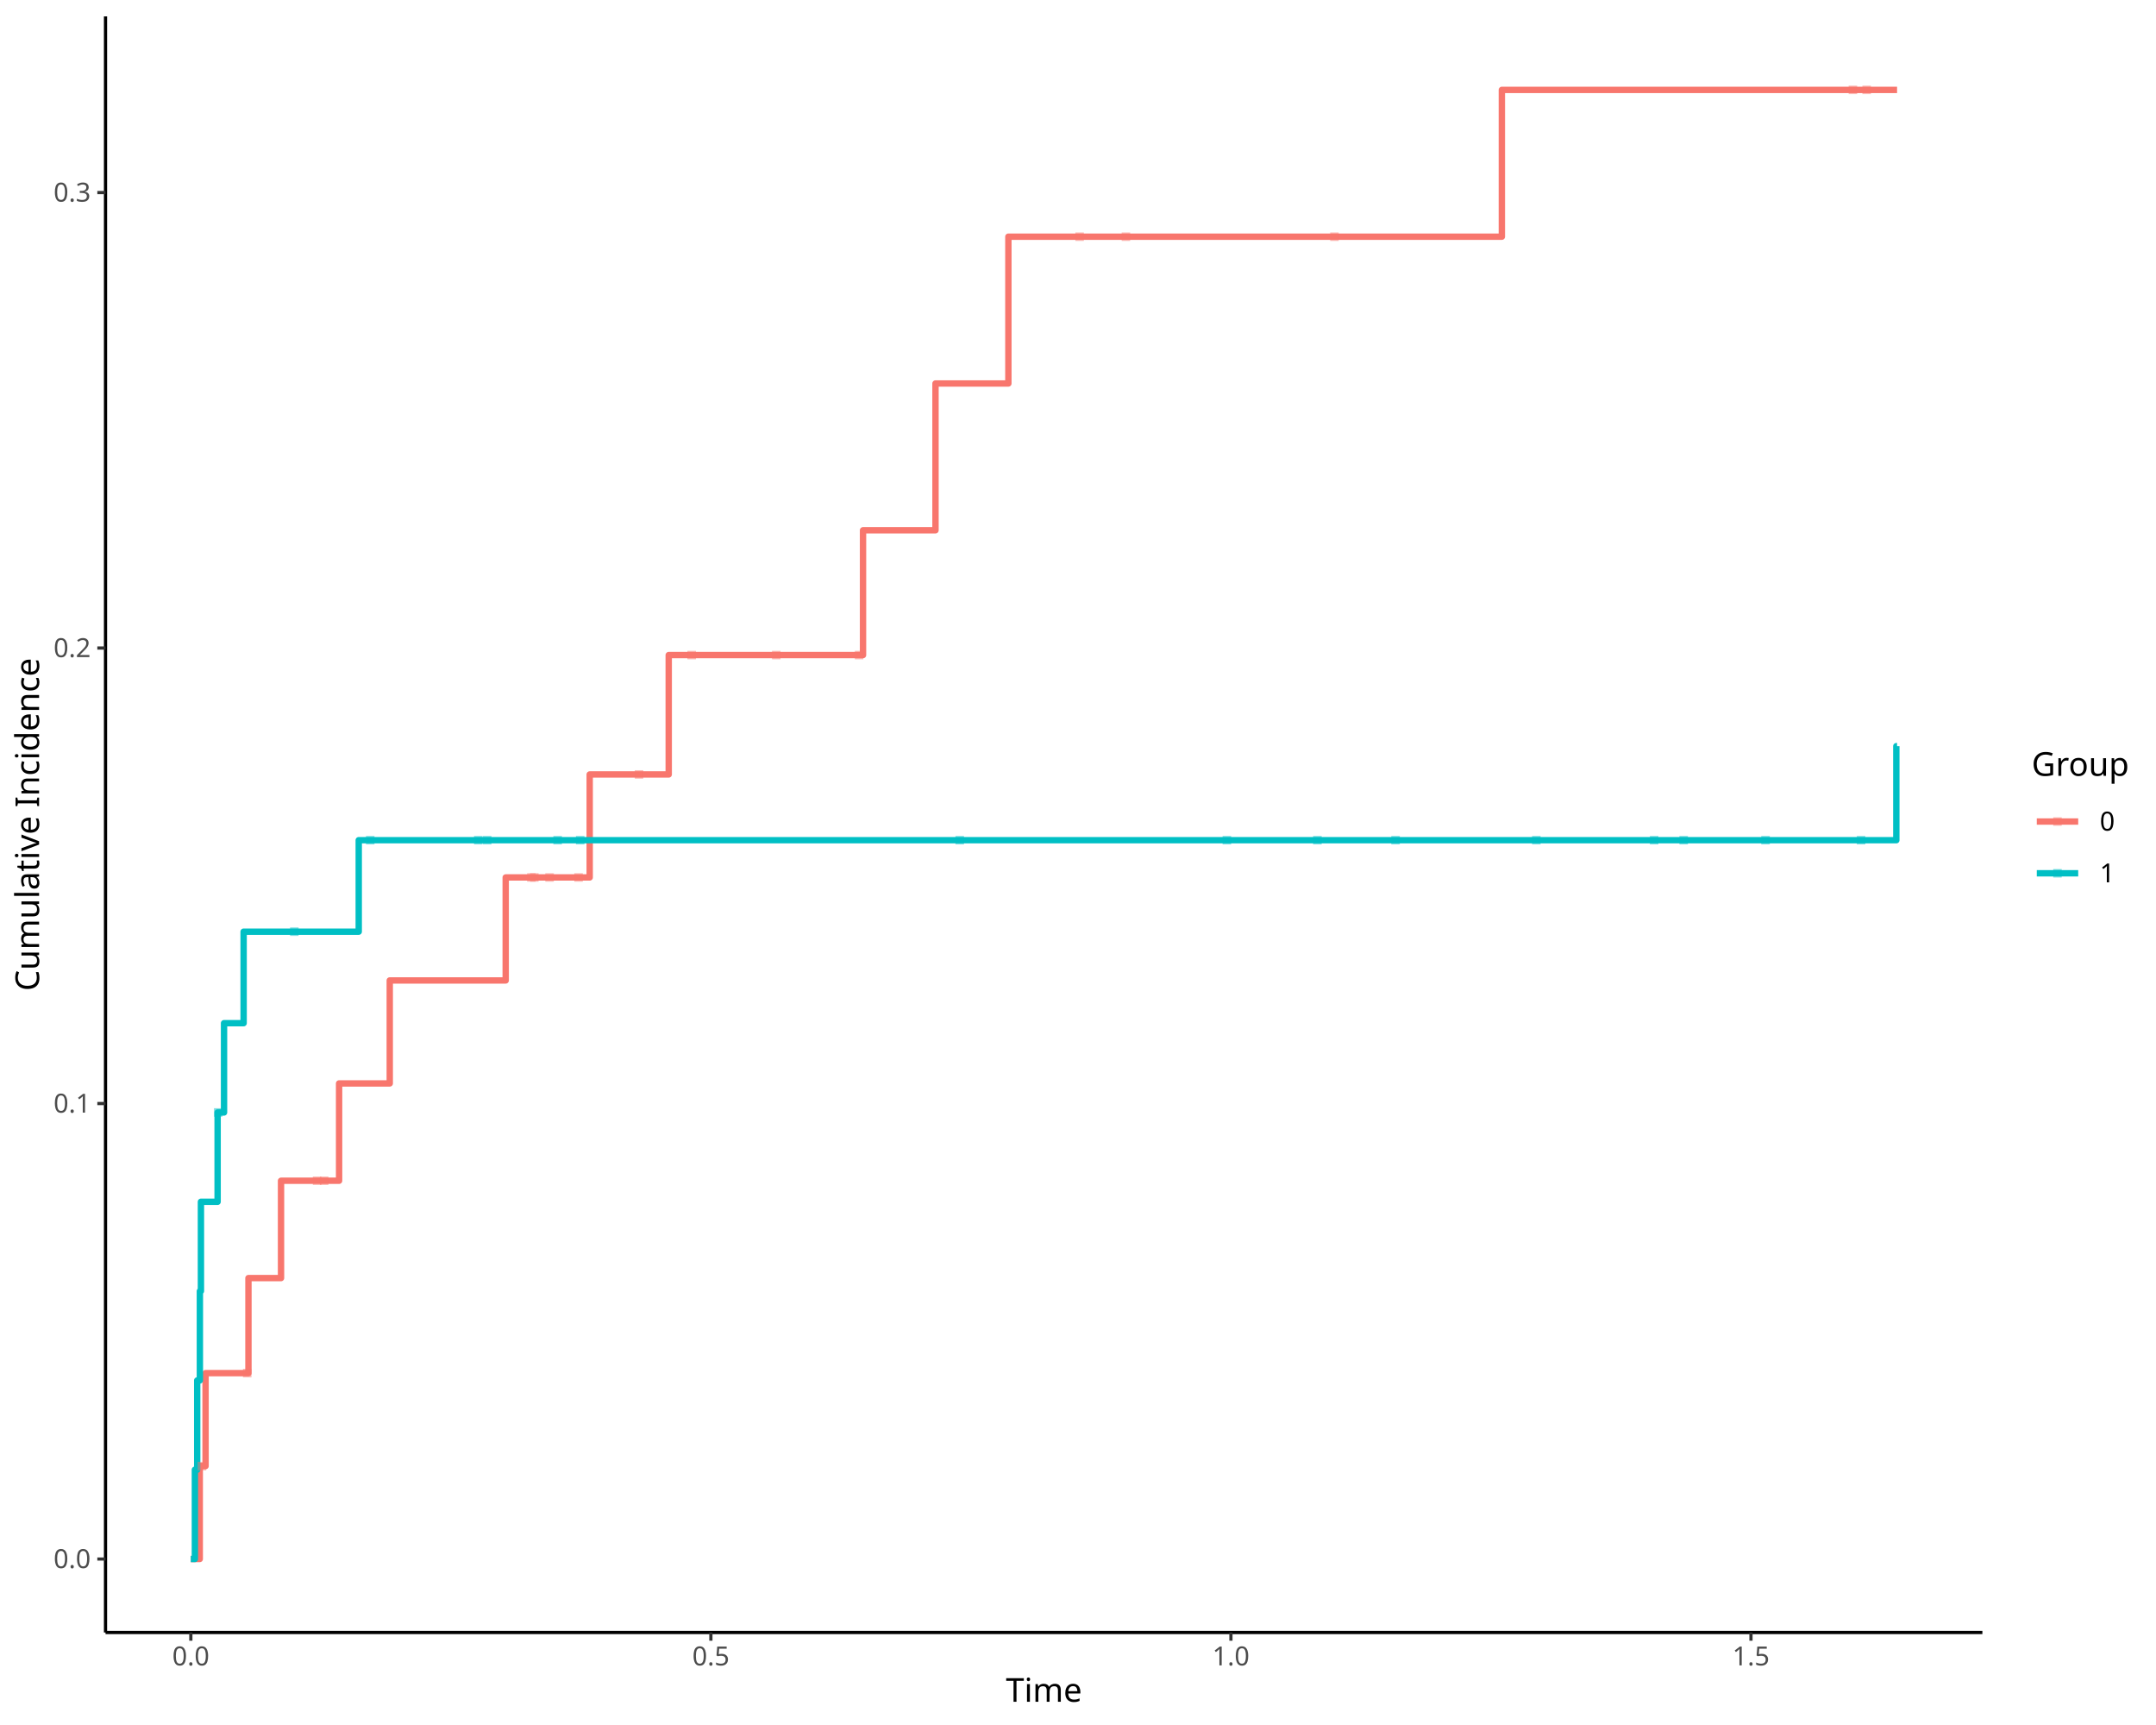
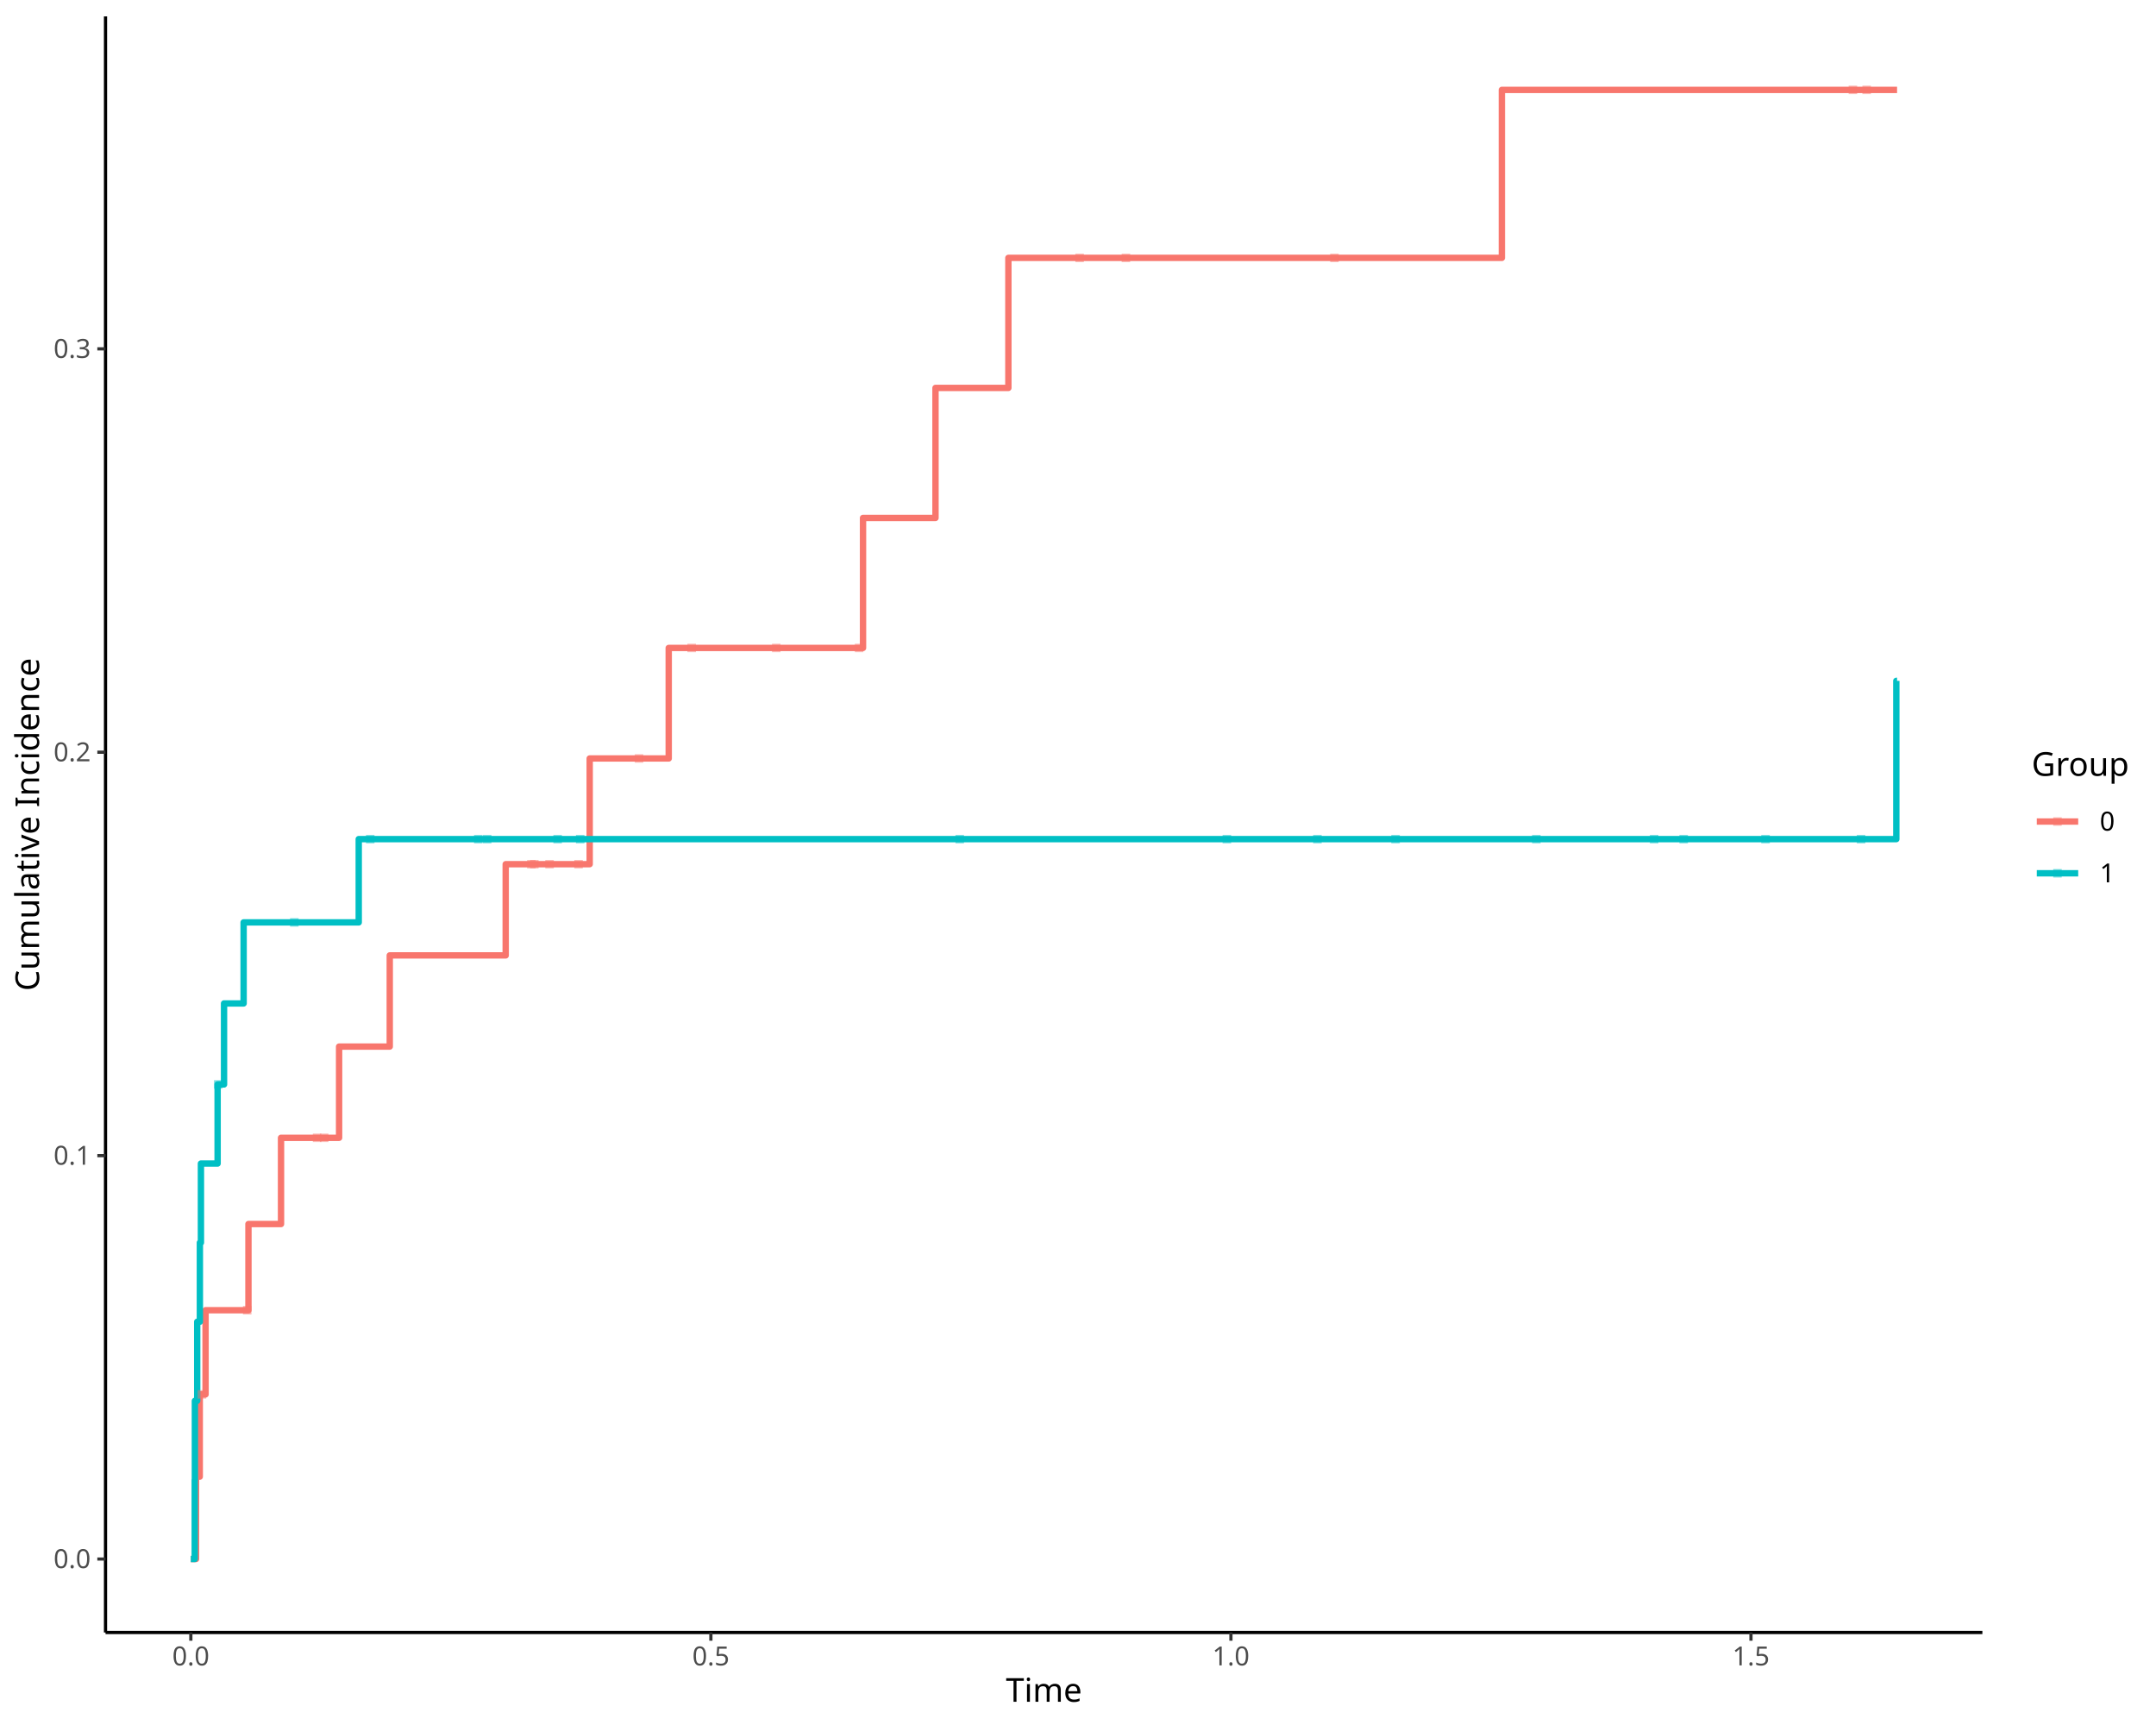
<svg xmlns="http://www.w3.org/2000/svg" class="svglite" data-engine-version="2.0" width="720.00pt" height="576.00pt" viewBox="0 0 720.00 576.00">
  <defs>
    <style type="text/css">
    .svglite line, .svglite polyline, .svglite polygon, .svglite path, .svglite rect, .svglite circle {
      fill: none;
      stroke: #000000;
      stroke-linecap: round;
      stroke-linejoin: round;
      stroke-miterlimit: 10.00;
    }
  </style>
  </defs>
  <rect width="100%" height="100%" style="stroke: none; fill: #FFFFFF;" />
  <defs>
    <clipPath id="cpMC4wMHw3MjAuMDB8MC4wMHw1NzYuMDA=">
      <rect x="0.00" y="0.00" width="720.00" height="576.00" />
    </clipPath>
  </defs>
  <g clip-path="url(#cpMC4wMHw3MjAuMDB8MC4wMHw1NzYuMDA=)">
    <rect x="0.00" y="0.00" width="720.00" height="576.00" style="stroke-width: 1.07; stroke: #FFFFFF; fill: #FFFFFF;" />
  </g>
  <defs>
    <clipPath id="cpMzUuMjR8NjYyLjAyfDUuNDh8NTQ1LjEx">
      <rect x="35.24" y="5.48" width="626.79" height="539.63" />
    </clipPath>
  </defs>
  <g clip-path="url(#cpMzUuMjR8NjYyLjAyfDUuNDh8NTQ1LjEx)">
    <rect x="35.24" y="5.48" width="626.79" height="539.63" style="stroke-width: 1.07; stroke: none; fill: #FFFFFF;" />
-     <polyline points="63.73,520.58 64.43,520.58 64.43,520.58 65.03,520.58 65.03,520.58 65.08,520.58 65.08,520.58 65.47,520.58 65.47,520.58 65.71,520.58 65.71,520.58 65.86,520.58 65.86,520.58 66.71,520.58 66.71,489.54 66.75,489.54 66.75,489.54 67.10,489.54 67.10,489.54 68.19,489.54 68.19,489.54 68.65,489.54 68.65,458.50 69.13,458.50 69.13,458.50 69.61,458.50 69.61,458.50 70.34,458.50 70.34,458.50 72.67,458.50 72.67,458.50 74.82,458.50 74.82,458.50 74.87,458.50 74.87,458.50 81.36,458.50 81.36,458.50 82.97,458.50 82.97,426.77 86.01,426.77 86.01,426.77 89.20,426.77 89.20,426.77 90.61,426.77 90.61,426.77 93.85,426.77 93.85,394.27 108.14,394.27 108.14,394.27 113.24,394.27 113.24,361.77 119.80,361.77 119.80,361.77 121.50,361.77 121.50,361.77 122.18,361.77 122.18,361.77 128.51,361.77 128.51,361.77 130.16,361.77 130.16,327.38 134.86,327.38 134.86,327.38 149.02,327.38 149.02,327.38 168.88,327.38 168.88,292.99 179.98,292.99 179.98,292.99 187.96,292.99 187.96,292.99 196.93,292.99 196.93,258.60 223.32,258.60 223.32,218.74 225.53,218.74 225.53,218.74 280.43,218.74 280.43,218.74 288.21,218.74 288.21,177.07 312.41,177.07 312.41,128.05 336.75,128.05 336.75,79.03 361.43,79.03 361.43,79.03 389.79,79.03 389.79,79.03 494.42,79.03 494.42,79.03 501.55,79.03 501.55,30.01 633.28,30.01 633.28,30.01 633.53,30.01 633.53,30.01 " style="stroke-width: 2.13; stroke: #F8766D; stroke-linecap: butt;" />
-     <polyline points="63.73,520.58 64.43,520.58 64.43,520.58 65.03,520.58 65.03,520.58 65.08,520.58 65.08,490.76 65.47,490.76 65.47,490.76 65.71,490.76 65.71,490.76 65.86,490.76 65.86,460.94 66.71,460.94 66.71,460.94 66.75,460.94 66.75,431.12 67.10,431.12 67.10,401.29 68.19,401.29 68.19,401.29 68.65,401.29 68.65,401.29 69.13,401.29 69.13,401.29 69.61,401.29 69.61,401.29 70.34,401.29 70.34,401.29 72.67,401.29 72.67,371.47 74.82,371.47 74.82,341.65 74.87,341.65 74.87,341.65 81.36,341.65 81.36,311.10 82.97,311.10 82.97,311.10 86.01,311.10 86.01,311.10 89.20,311.10 89.20,311.10 90.61,311.10 90.61,311.10 93.85,311.10 93.85,311.10 108.14,311.10 108.14,311.10 113.24,311.10 113.24,311.10 119.80,311.10 119.80,280.55 121.50,280.55 121.50,280.55 122.18,280.55 122.18,280.55 128.51,280.55 128.51,280.55 130.16,280.55 130.16,280.55 134.86,280.55 134.86,280.55 149.02,280.55 149.02,280.55 168.88,280.55 168.88,280.55 179.98,280.55 179.98,280.55 187.96,280.55 187.96,280.55 196.93,280.55 196.93,280.55 223.32,280.55 223.32,280.55 225.53,280.55 225.53,280.55 280.43,280.55 280.43,280.55 288.21,280.55 288.21,280.55 312.41,280.55 312.41,280.55 336.75,280.55 336.75,280.55 361.43,280.55 361.43,280.55 389.79,280.55 389.79,280.55 494.42,280.55 494.42,280.55 501.55,280.55 501.55,280.55 633.28,280.55 633.28,249.15 633.53,249.15 633.53,249.15 " style="stroke-width: 2.13; stroke: #00BFC4; stroke-linecap: butt;" />
-     <polygon points="66.03,490.97 68.87,490.97 68.87,488.12 66.03,488.12 " style="stroke-width: 0.71; stroke: none; fill: #F8766D; fill-opacity: 0.50;" />
-     <polygon points="81.14,459.92 83.98,459.92 83.98,457.08 81.14,457.08 " style="stroke-width: 0.71; stroke: none; fill: #F8766D; fill-opacity: 0.50;" />
-     <polygon points="104.48,395.69 107.32,395.69 107.32,392.85 104.48,392.85 " style="stroke-width: 0.71; stroke: none; fill: #F8766D; fill-opacity: 0.50;" />
-     <polygon points="106.84,395.69 109.68,395.69 109.68,392.85 106.84,392.85 " style="stroke-width: 0.71; stroke: none; fill: #F8766D; fill-opacity: 0.50;" />
-     <polygon points="176.03,294.41 178.87,294.41 178.87,291.57 176.03,291.57 " style="stroke-width: 0.71; stroke: none; fill: #F8766D; fill-opacity: 0.50;" />
-     <polygon points="177.02,294.41 179.86,294.41 179.86,291.57 177.02,291.57 " style="stroke-width: 0.71; stroke: none; fill: #F8766D; fill-opacity: 0.50;" />
-     <polygon points="182.10,294.41 184.94,294.41 184.94,291.57 182.10,291.57 " style="stroke-width: 0.71; stroke: none; fill: #F8766D; fill-opacity: 0.50;" />
-     <polygon points="191.79,294.41 194.63,294.41 194.63,291.57 191.79,291.57 " style="stroke-width: 0.71; stroke: none; fill: #F8766D; fill-opacity: 0.50;" />
-     <polygon points="211.98,260.02 214.82,260.02 214.82,257.18 211.98,257.18 " style="stroke-width: 0.71; stroke: none; fill: #F8766D; fill-opacity: 0.50;" />
-     <polygon points="229.56,220.16 232.41,220.16 232.41,217.32 229.56,217.32 " style="stroke-width: 0.71; stroke: none; fill: #F8766D; fill-opacity: 0.50;" />
-     <polygon points="257.81,220.16 260.65,220.16 260.65,217.32 257.81,217.32 " style="stroke-width: 0.71; stroke: none; fill: #F8766D; fill-opacity: 0.50;" />
-     <polygon points="285.47,220.16 288.31,220.16 288.31,217.32 285.47,217.32 " style="stroke-width: 0.71; stroke: none; fill: #F8766D; fill-opacity: 0.50;" />
-     <polygon points="359.12,80.45 361.96,80.45 361.96,77.61 359.12,77.61 " style="stroke-width: 0.71; stroke: none; fill: #F8766D; fill-opacity: 0.50;" />
-     <polygon points="374.58,80.45 377.42,80.45 377.42,77.61 374.58,77.61 " style="stroke-width: 0.71; stroke: none; fill: #F8766D; fill-opacity: 0.50;" />
-     <polygon points="444.22,80.45 447.06,80.45 447.06,77.61 444.22,77.61 " style="stroke-width: 0.71; stroke: none; fill: #F8766D; fill-opacity: 0.50;" />
+     <polyline points="63.73,520.58 64.43,520.58 64.43,520.58 65.03,520.58 65.03,520.58 65.08,520.58 65.08,520.58 65.47,520.58 65.47,493.09 65.71,493.09 65.71,493.09 65.86,493.09 65.86,493.09 66.71,493.09 66.71,465.60 66.75,465.60 66.75,465.60 67.10,465.60 67.10,465.60 68.19,465.60 68.19,465.60 68.65,465.60 68.65,437.50 69.13,437.50 69.13,437.50 69.61,437.50 69.61,437.50 70.34,437.50 70.34,437.50 72.67,437.50 72.67,437.50 74.82,437.50 74.82,437.50 74.87,437.50 74.87,437.50 81.36,437.50 81.36,437.50 82.97,437.50 82.97,408.72 86.01,408.72 86.01,408.72 89.20,408.72 89.20,408.72 90.61,408.72 90.61,408.72 93.85,408.72 93.85,379.93 108.14,379.93 108.14,379.93 113.24,379.93 113.24,349.47 119.80,349.47 119.80,349.47 121.50,349.47 121.50,349.47 122.18,349.47 122.18,349.47 128.51,349.47 128.51,349.47 130.16,349.47 130.16,319.02 134.86,319.02 134.86,319.02 149.02,319.02 149.02,319.02 168.88,319.02 168.88,288.56 179.98,288.56 179.98,288.56 187.96,288.56 187.96,288.56 196.93,288.56 196.93,253.26 223.32,253.26 223.32,216.36 225.53,216.36 225.53,216.36 280.43,216.36 280.43,216.36 288.21,216.36 288.21,172.94 312.41,172.94 312.41,129.53 336.75,129.53 336.75,86.11 361.43,86.11 361.43,86.11 389.79,86.11 389.79,86.11 494.42,86.11 494.42,86.11 501.55,86.11 501.55,30.01 633.28,30.01 633.28,30.01 633.53,30.01 633.53,30.01 " style="stroke-width: 2.13; stroke: #F8766D; stroke-linecap: butt;" />
+     <polyline points="63.73,520.58 64.43,520.58 64.43,520.58 65.03,520.58 65.03,494.17 65.08,494.17 65.08,467.76 65.47,467.76 65.47,467.76 65.71,467.76 65.71,467.76 65.86,467.76 65.86,441.35 66.71,441.35 66.71,441.35 66.75,441.35 66.75,414.94 67.10,414.94 67.10,388.52 68.19,388.52 68.19,388.52 68.65,388.52 68.65,388.52 69.13,388.52 69.13,388.52 69.61,388.52 69.61,388.52 70.34,388.52 70.34,388.52 72.67,388.52 72.67,362.11 74.82,362.11 74.82,335.06 74.87,335.06 74.87,335.06 81.36,335.06 81.36,308.00 82.97,308.00 82.97,308.00 86.01,308.00 86.01,308.00 89.20,308.00 89.20,308.00 90.61,308.00 90.61,308.00 93.85,308.00 93.85,308.00 108.14,308.00 108.14,308.00 113.24,308.00 113.24,308.00 119.80,308.00 119.80,280.19 121.50,280.19 121.50,280.19 122.18,280.19 122.18,280.19 128.51,280.19 128.51,280.19 130.16,280.19 130.16,280.19 134.86,280.19 134.86,280.19 149.02,280.19 149.02,280.19 168.88,280.19 168.88,280.19 179.98,280.19 179.98,280.19 187.96,280.19 187.96,280.19 196.93,280.19 196.93,280.19 223.32,280.19 223.32,280.19 225.53,280.19 225.53,280.19 280.43,280.19 280.43,280.19 288.21,280.19 288.21,280.19 312.41,280.19 312.41,280.19 336.75,280.19 336.75,280.19 361.43,280.19 361.43,280.19 389.79,280.19 389.79,280.19 494.42,280.19 494.42,280.19 501.55,280.19 501.55,280.19 633.28,280.19 633.28,227.34 633.53,227.34 633.53,227.34 " style="stroke-width: 2.13; stroke: #00BFC4; stroke-linecap: butt;" />
+     <polygon points="66.03,467.02 68.87,467.02 68.87,464.18 66.03,464.18 " style="stroke-width: 0.71; stroke: none; fill: #F8766D; fill-opacity: 0.50;" />
+     <polygon points="81.14,438.92 83.98,438.92 83.98,436.08 81.14,436.08 " style="stroke-width: 0.71; stroke: none; fill: #F8766D; fill-opacity: 0.50;" />
+     <polygon points="104.48,381.35 107.32,381.35 107.32,378.51 104.48,378.51 " style="stroke-width: 0.71; stroke: none; fill: #F8766D; fill-opacity: 0.50;" />
+     <polygon points="106.84,381.35 109.68,381.35 109.68,378.51 106.84,378.51 " style="stroke-width: 0.71; stroke: none; fill: #F8766D; fill-opacity: 0.50;" />
+     <polygon points="176.03,289.98 178.87,289.98 178.87,287.14 176.03,287.14 " style="stroke-width: 0.71; stroke: none; fill: #F8766D; fill-opacity: 0.50;" />
+     <polygon points="177.02,289.98 179.86,289.98 179.86,287.14 177.02,287.14 " style="stroke-width: 0.71; stroke: none; fill: #F8766D; fill-opacity: 0.50;" />
+     <polygon points="182.10,289.98 184.94,289.98 184.94,287.14 182.10,287.14 " style="stroke-width: 0.71; stroke: none; fill: #F8766D; fill-opacity: 0.50;" />
+     <polygon points="191.79,289.98 194.63,289.98 194.63,287.14 191.79,287.14 " style="stroke-width: 0.71; stroke: none; fill: #F8766D; fill-opacity: 0.50;" />
+     <polygon points="211.98,254.68 214.82,254.68 214.82,251.84 211.98,251.84 " style="stroke-width: 0.71; stroke: none; fill: #F8766D; fill-opacity: 0.50;" />
+     <polygon points="229.56,217.78 232.41,217.78 232.41,214.94 229.56,214.94 " style="stroke-width: 0.71; stroke: none; fill: #F8766D; fill-opacity: 0.50;" />
+     <polygon points="257.81,217.78 260.65,217.78 260.65,214.94 257.81,214.94 " style="stroke-width: 0.71; stroke: none; fill: #F8766D; fill-opacity: 0.50;" />
+     <polygon points="285.47,217.78 288.31,217.78 288.31,214.94 285.47,214.94 " style="stroke-width: 0.71; stroke: none; fill: #F8766D; fill-opacity: 0.50;" />
+     <polygon points="359.12,87.54 361.96,87.54 361.96,84.69 359.12,84.69 " style="stroke-width: 0.71; stroke: none; fill: #F8766D; fill-opacity: 0.50;" />
+     <polygon points="374.58,87.54 377.42,87.54 377.42,84.69 374.58,84.69 " style="stroke-width: 0.71; stroke: none; fill: #F8766D; fill-opacity: 0.50;" />
+     <polygon points="444.22,87.54 447.06,87.54 447.06,84.69 444.22,84.69 " style="stroke-width: 0.71; stroke: none; fill: #F8766D; fill-opacity: 0.50;" />
    <polygon points="617.36,31.43 620.20,31.43 620.20,28.59 617.36,28.59 " style="stroke-width: 0.71; stroke: none; fill: #F8766D; fill-opacity: 0.50;" />
    <polygon points="621.95,31.43 624.79,31.43 624.79,28.59 621.95,28.59 " style="stroke-width: 0.71; stroke: none; fill: #F8766D; fill-opacity: 0.50;" />
-     <polygon points="71.46,372.89 74.30,372.89 74.30,370.05 71.46,370.05 " style="stroke-width: 0.71; stroke: none; fill: #00BFC4; fill-opacity: 0.50;" />
-     <polygon points="96.87,312.52 99.72,312.52 99.72,309.68 96.87,309.68 " style="stroke-width: 0.71; stroke: none; fill: #00BFC4; fill-opacity: 0.50;" />
-     <polygon points="122.22,281.97 125.06,281.97 125.06,279.13 122.22,279.13 " style="stroke-width: 0.71; stroke: none; fill: #00BFC4; fill-opacity: 0.50;" />
-     <polygon points="158.31,281.97 161.15,281.97 161.15,279.13 158.31,279.13 " style="stroke-width: 0.71; stroke: none; fill: #00BFC4; fill-opacity: 0.50;" />
-     <polygon points="161.28,281.97 164.12,281.97 164.12,279.13 161.28,279.13 " style="stroke-width: 0.71; stroke: none; fill: #00BFC4; fill-opacity: 0.50;" />
-     <polygon points="184.80,281.97 187.65,281.97 187.65,279.13 184.80,279.13 " style="stroke-width: 0.71; stroke: none; fill: #00BFC4; fill-opacity: 0.50;" />
-     <polygon points="192.34,281.97 195.18,281.97 195.18,279.13 192.34,279.13 " style="stroke-width: 0.71; stroke: none; fill: #00BFC4; fill-opacity: 0.50;" />
-     <polygon points="319.08,281.97 321.92,281.97 321.92,279.13 319.08,279.13 " style="stroke-width: 0.71; stroke: none; fill: #00BFC4; fill-opacity: 0.50;" />
-     <polygon points="408.29,281.97 411.14,281.97 411.14,279.13 408.29,279.13 " style="stroke-width: 0.71; stroke: none; fill: #00BFC4; fill-opacity: 0.50;" />
-     <polygon points="438.52,281.97 441.37,281.97 441.37,279.13 438.52,279.13 " style="stroke-width: 0.71; stroke: none; fill: #00BFC4; fill-opacity: 0.50;" />
-     <polygon points="464.62,281.97 467.46,281.97 467.46,279.13 464.62,279.13 " style="stroke-width: 0.71; stroke: none; fill: #00BFC4; fill-opacity: 0.50;" />
-     <polygon points="511.64,281.97 514.48,281.97 514.48,279.13 511.64,279.13 " style="stroke-width: 0.71; stroke: none; fill: #00BFC4; fill-opacity: 0.50;" />
-     <polygon points="550.98,281.97 553.82,281.97 553.82,279.13 550.98,279.13 " style="stroke-width: 0.71; stroke: none; fill: #00BFC4; fill-opacity: 0.50;" />
-     <polygon points="560.84,281.97 563.68,281.97 563.68,279.13 560.84,279.13 " style="stroke-width: 0.71; stroke: none; fill: #00BFC4; fill-opacity: 0.50;" />
-     <polygon points="588.17,281.97 591.02,281.97 591.02,279.13 588.17,279.13 " style="stroke-width: 0.71; stroke: none; fill: #00BFC4; fill-opacity: 0.50;" />
-     <polygon points="620.08,281.97 622.92,281.97 622.92,279.13 620.08,279.13 " style="stroke-width: 0.71; stroke: none; fill: #00BFC4; fill-opacity: 0.50;" />
+     <polygon points="71.46,363.53 74.30,363.53 74.30,360.69 71.46,360.69 " style="stroke-width: 0.71; stroke: none; fill: #00BFC4; fill-opacity: 0.50;" />
+     <polygon points="96.87,309.42 99.72,309.42 99.72,306.58 96.87,306.58 " style="stroke-width: 0.71; stroke: none; fill: #00BFC4; fill-opacity: 0.50;" />
+     <polygon points="122.22,281.61 125.06,281.61 125.06,278.77 122.22,278.77 " style="stroke-width: 0.71; stroke: none; fill: #00BFC4; fill-opacity: 0.50;" />
+     <polygon points="158.31,281.61 161.15,281.61 161.15,278.77 158.31,278.77 " style="stroke-width: 0.71; stroke: none; fill: #00BFC4; fill-opacity: 0.50;" />
+     <polygon points="161.28,281.61 164.12,281.61 164.12,278.77 161.28,278.77 " style="stroke-width: 0.71; stroke: none; fill: #00BFC4; fill-opacity: 0.50;" />
+     <polygon points="184.80,281.61 187.65,281.61 187.65,278.77 184.80,278.77 " style="stroke-width: 0.71; stroke: none; fill: #00BFC4; fill-opacity: 0.50;" />
+     <polygon points="192.34,281.61 195.18,281.61 195.18,278.77 192.34,278.77 " style="stroke-width: 0.71; stroke: none; fill: #00BFC4; fill-opacity: 0.50;" />
+     <polygon points="319.08,281.61 321.92,281.61 321.92,278.77 319.08,278.77 " style="stroke-width: 0.71; stroke: none; fill: #00BFC4; fill-opacity: 0.50;" />
+     <polygon points="408.29,281.61 411.14,281.61 411.14,278.77 408.29,278.77 " style="stroke-width: 0.71; stroke: none; fill: #00BFC4; fill-opacity: 0.50;" />
+     <polygon points="438.52,281.61 441.37,281.61 441.37,278.77 438.52,278.77 " style="stroke-width: 0.71; stroke: none; fill: #00BFC4; fill-opacity: 0.50;" />
+     <polygon points="464.62,281.61 467.46,281.61 467.46,278.77 464.62,278.77 " style="stroke-width: 0.71; stroke: none; fill: #00BFC4; fill-opacity: 0.50;" />
+     <polygon points="511.64,281.61 514.48,281.61 514.48,278.77 511.64,278.77 " style="stroke-width: 0.71; stroke: none; fill: #00BFC4; fill-opacity: 0.50;" />
+     <polygon points="550.98,281.61 553.82,281.61 553.82,278.77 550.98,278.77 " style="stroke-width: 0.71; stroke: none; fill: #00BFC4; fill-opacity: 0.50;" />
+     <polygon points="560.84,281.61 563.68,281.61 563.68,278.77 560.84,278.77 " style="stroke-width: 0.71; stroke: none; fill: #00BFC4; fill-opacity: 0.50;" />
+     <polygon points="588.17,281.61 591.02,281.61 591.02,278.77 588.17,278.77 " style="stroke-width: 0.71; stroke: none; fill: #00BFC4; fill-opacity: 0.50;" />
+     <polygon points="620.08,281.61 622.92,281.61 622.92,278.77 620.08,278.77 " style="stroke-width: 0.71; stroke: none; fill: #00BFC4; fill-opacity: 0.50;" />
  </g>
  <g clip-path="url(#cpMC4wMHw3MjAuMDB8MC4wMHw1NzYuMDA=)">
    <polyline points="35.24,545.11 35.24,5.48 " style="stroke-width: 1.07; stroke-linecap: butt;" />
    <text x="30.31" y="523.61" text-anchor="end" style="font-size: 8.80px; fill: #4D4D4D; font-family: sans;" textLength="12.23px" lengthAdjust="spacingAndGlyphs">0.0</text>
-     <text x="30.31" y="371.52" text-anchor="end" style="font-size: 8.80px; fill: #4D4D4D; font-family: sans;" textLength="12.23px" lengthAdjust="spacingAndGlyphs">0.1</text>
-     <text x="30.31" y="219.42" text-anchor="end" style="font-size: 8.80px; fill: #4D4D4D; font-family: sans;" textLength="12.23px" lengthAdjust="spacingAndGlyphs">0.2</text>
-     <text x="30.31" y="67.32" text-anchor="end" style="font-size: 8.80px; fill: #4D4D4D; font-family: sans;" textLength="12.23px" lengthAdjust="spacingAndGlyphs">0.3</text>
+     <text x="30.31" y="388.91" text-anchor="end" style="font-size: 8.80px; fill: #4D4D4D; font-family: sans;" textLength="12.23px" lengthAdjust="spacingAndGlyphs">0.1</text>
+     <text x="30.31" y="254.21" text-anchor="end" style="font-size: 8.80px; fill: #4D4D4D; font-family: sans;" textLength="12.23px" lengthAdjust="spacingAndGlyphs">0.2</text>
+     <text x="30.31" y="119.51" text-anchor="end" style="font-size: 8.80px; fill: #4D4D4D; font-family: sans;" textLength="12.23px" lengthAdjust="spacingAndGlyphs">0.3</text>
    <polyline points="32.50,520.58 35.24,520.58 " style="stroke-width: 1.07; stroke: #333333; stroke-linecap: butt;" />
-     <polyline points="32.50,368.49 35.24,368.49 " style="stroke-width: 1.07; stroke: #333333; stroke-linecap: butt;" />
-     <polyline points="32.50,216.39 35.24,216.39 " style="stroke-width: 1.07; stroke: #333333; stroke-linecap: butt;" />
-     <polyline points="32.50,64.30 35.24,64.30 " style="stroke-width: 1.07; stroke: #333333; stroke-linecap: butt;" />
+     <polyline points="32.50,385.88 35.24,385.88 " style="stroke-width: 1.07; stroke: #333333; stroke-linecap: butt;" />
+     <polyline points="32.50,251.18 35.24,251.18 " style="stroke-width: 1.07; stroke: #333333; stroke-linecap: butt;" />
+     <polyline points="32.50,116.48 35.24,116.48 " style="stroke-width: 1.07; stroke: #333333; stroke-linecap: butt;" />
    <polyline points="35.24,545.11 662.02,545.11 " style="stroke-width: 1.07; stroke-linecap: butt;" />
    <polyline points="63.73,547.85 63.73,545.11 " style="stroke-width: 1.07; stroke: #333333; stroke-linecap: butt;" />
    <polyline points="237.40,547.85 237.40,545.11 " style="stroke-width: 1.07; stroke: #333333; stroke-linecap: butt;" />
    <polyline points="411.07,547.85 411.07,545.11 " style="stroke-width: 1.07; stroke: #333333; stroke-linecap: butt;" />
    <polyline points="584.74,547.85 584.74,545.11 " style="stroke-width: 1.07; stroke: #333333; stroke-linecap: butt;" />
    <text x="63.73" y="556.10" text-anchor="middle" style="font-size: 8.80px; fill: #4D4D4D; font-family: sans;" textLength="12.23px" lengthAdjust="spacingAndGlyphs">0.0</text>
    <text x="237.40" y="556.10" text-anchor="middle" style="font-size: 8.80px; fill: #4D4D4D; font-family: sans;" textLength="12.23px" lengthAdjust="spacingAndGlyphs">0.5</text>
    <text x="411.07" y="556.10" text-anchor="middle" style="font-size: 8.80px; fill: #4D4D4D; font-family: sans;" textLength="12.23px" lengthAdjust="spacingAndGlyphs">1.0</text>
    <text x="584.74" y="556.10" text-anchor="middle" style="font-size: 8.80px; fill: #4D4D4D; font-family: sans;" textLength="12.23px" lengthAdjust="spacingAndGlyphs">1.5</text>
    <text x="348.63" y="568.24" text-anchor="middle" style="font-size: 11.00px; font-family: sans;" textLength="24.45px" lengthAdjust="spacingAndGlyphs">Time</text>
    <text transform="translate(13.05,275.30) rotate(-90)" text-anchor="middle" style="font-size: 11.00px; font-family: sans;" textLength="105.18px" lengthAdjust="spacingAndGlyphs">Cumulative Incidence</text>
    <rect x="672.98" y="244.87" width="41.54" height="60.85" style="stroke-width: 1.07; stroke: none; fill: #FFFFFF;" />
    <text x="678.46" y="259.06" style="font-size: 11.00px; font-family: sans;" textLength="30.58px" lengthAdjust="spacingAndGlyphs">Group</text>
    <rect x="678.46" y="265.68" width="17.28" height="17.28" style="stroke-width: 1.07; stroke: none; fill: #FFFFFF;" />
    <line x1="680.19" y1="274.32" x2="694.02" y2="274.32" style="stroke-width: 2.13; stroke: #F8766D; stroke-linecap: butt;" />
    <polygon points="685.68,275.74 688.52,275.74 688.52,272.90 685.68,272.90 " style="stroke-width: 0.71; stroke: none; fill: #F8766D; fill-opacity: 0.50;" />
    <rect x="678.46" y="282.96" width="17.28" height="17.28" style="stroke-width: 1.07; stroke: none; fill: #FFFFFF;" />
    <line x1="680.19" y1="291.60" x2="694.02" y2="291.60" style="stroke-width: 2.13; stroke: #00BFC4; stroke-linecap: butt;" />
    <polygon points="685.68,293.02 688.52,293.02 688.52,290.18 685.68,290.18 " style="stroke-width: 0.71; stroke: none; fill: #00BFC4; fill-opacity: 0.50;" />
    <text x="701.22" y="277.35" style="font-size: 8.80px; font-family: sans;" textLength="4.89px" lengthAdjust="spacingAndGlyphs">0</text>
    <text x="701.22" y="294.63" style="font-size: 8.80px; font-family: sans;" textLength="4.89px" lengthAdjust="spacingAndGlyphs">1</text>
  </g>
</svg>
